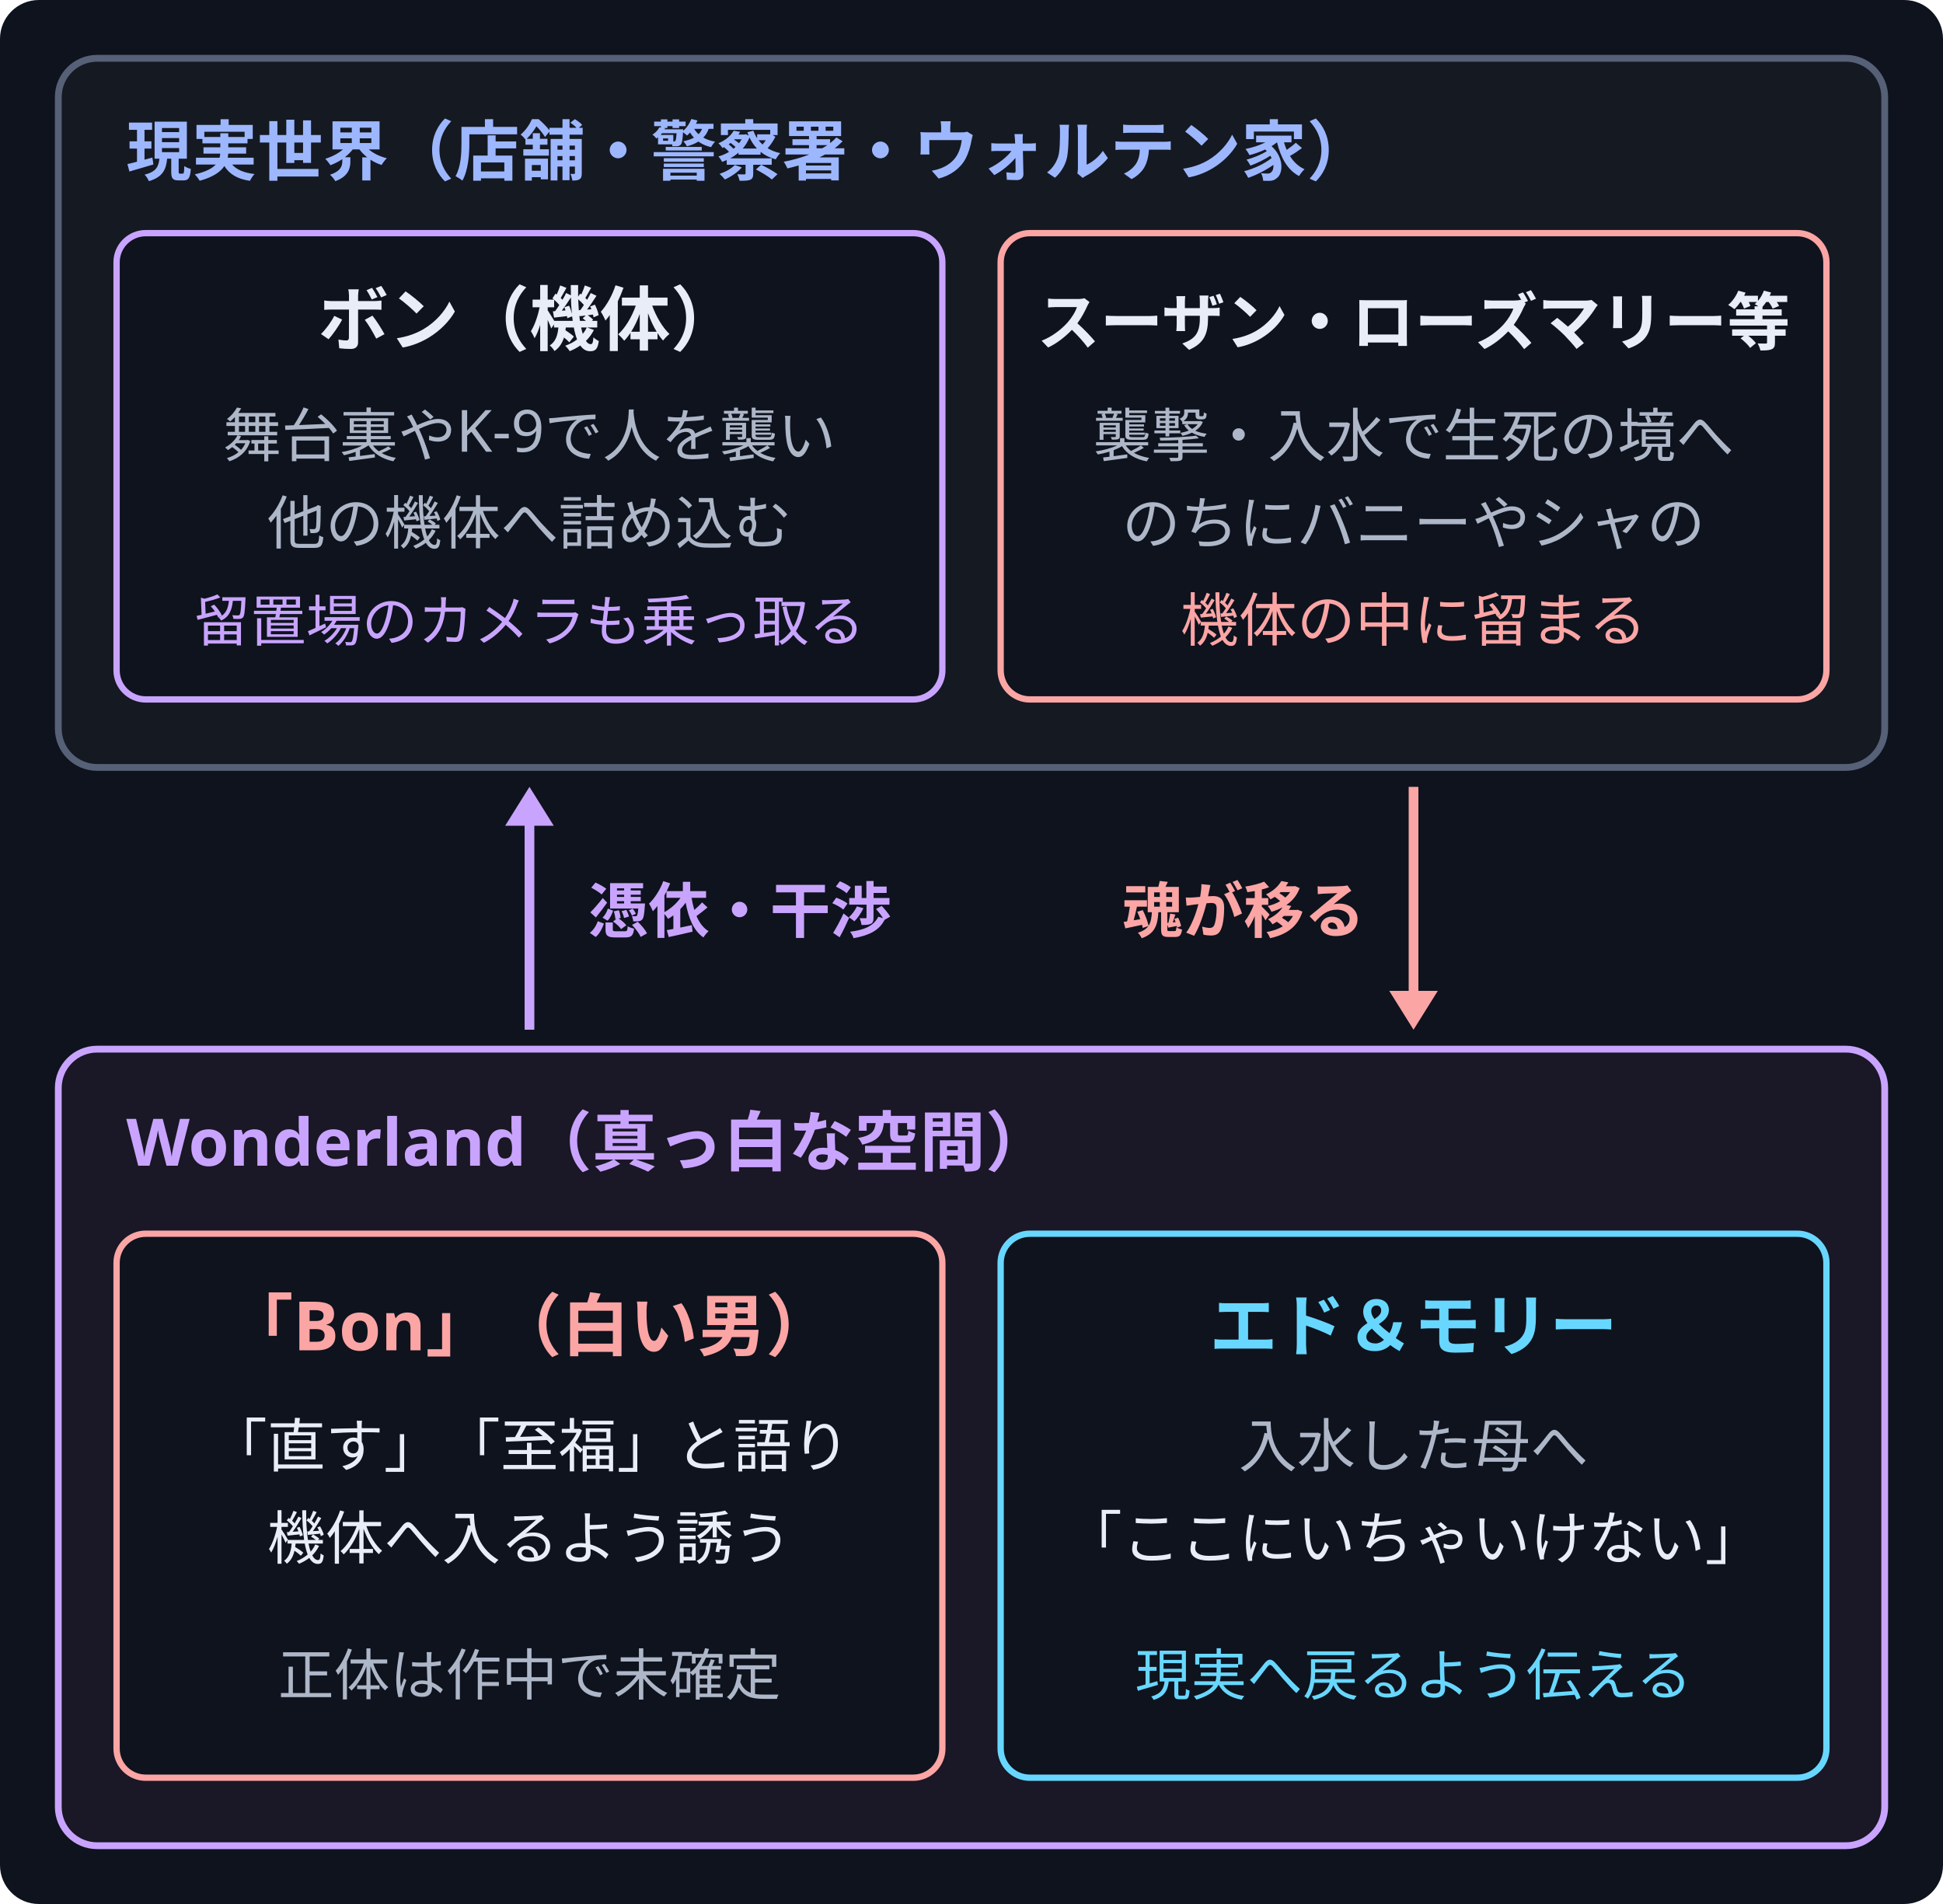
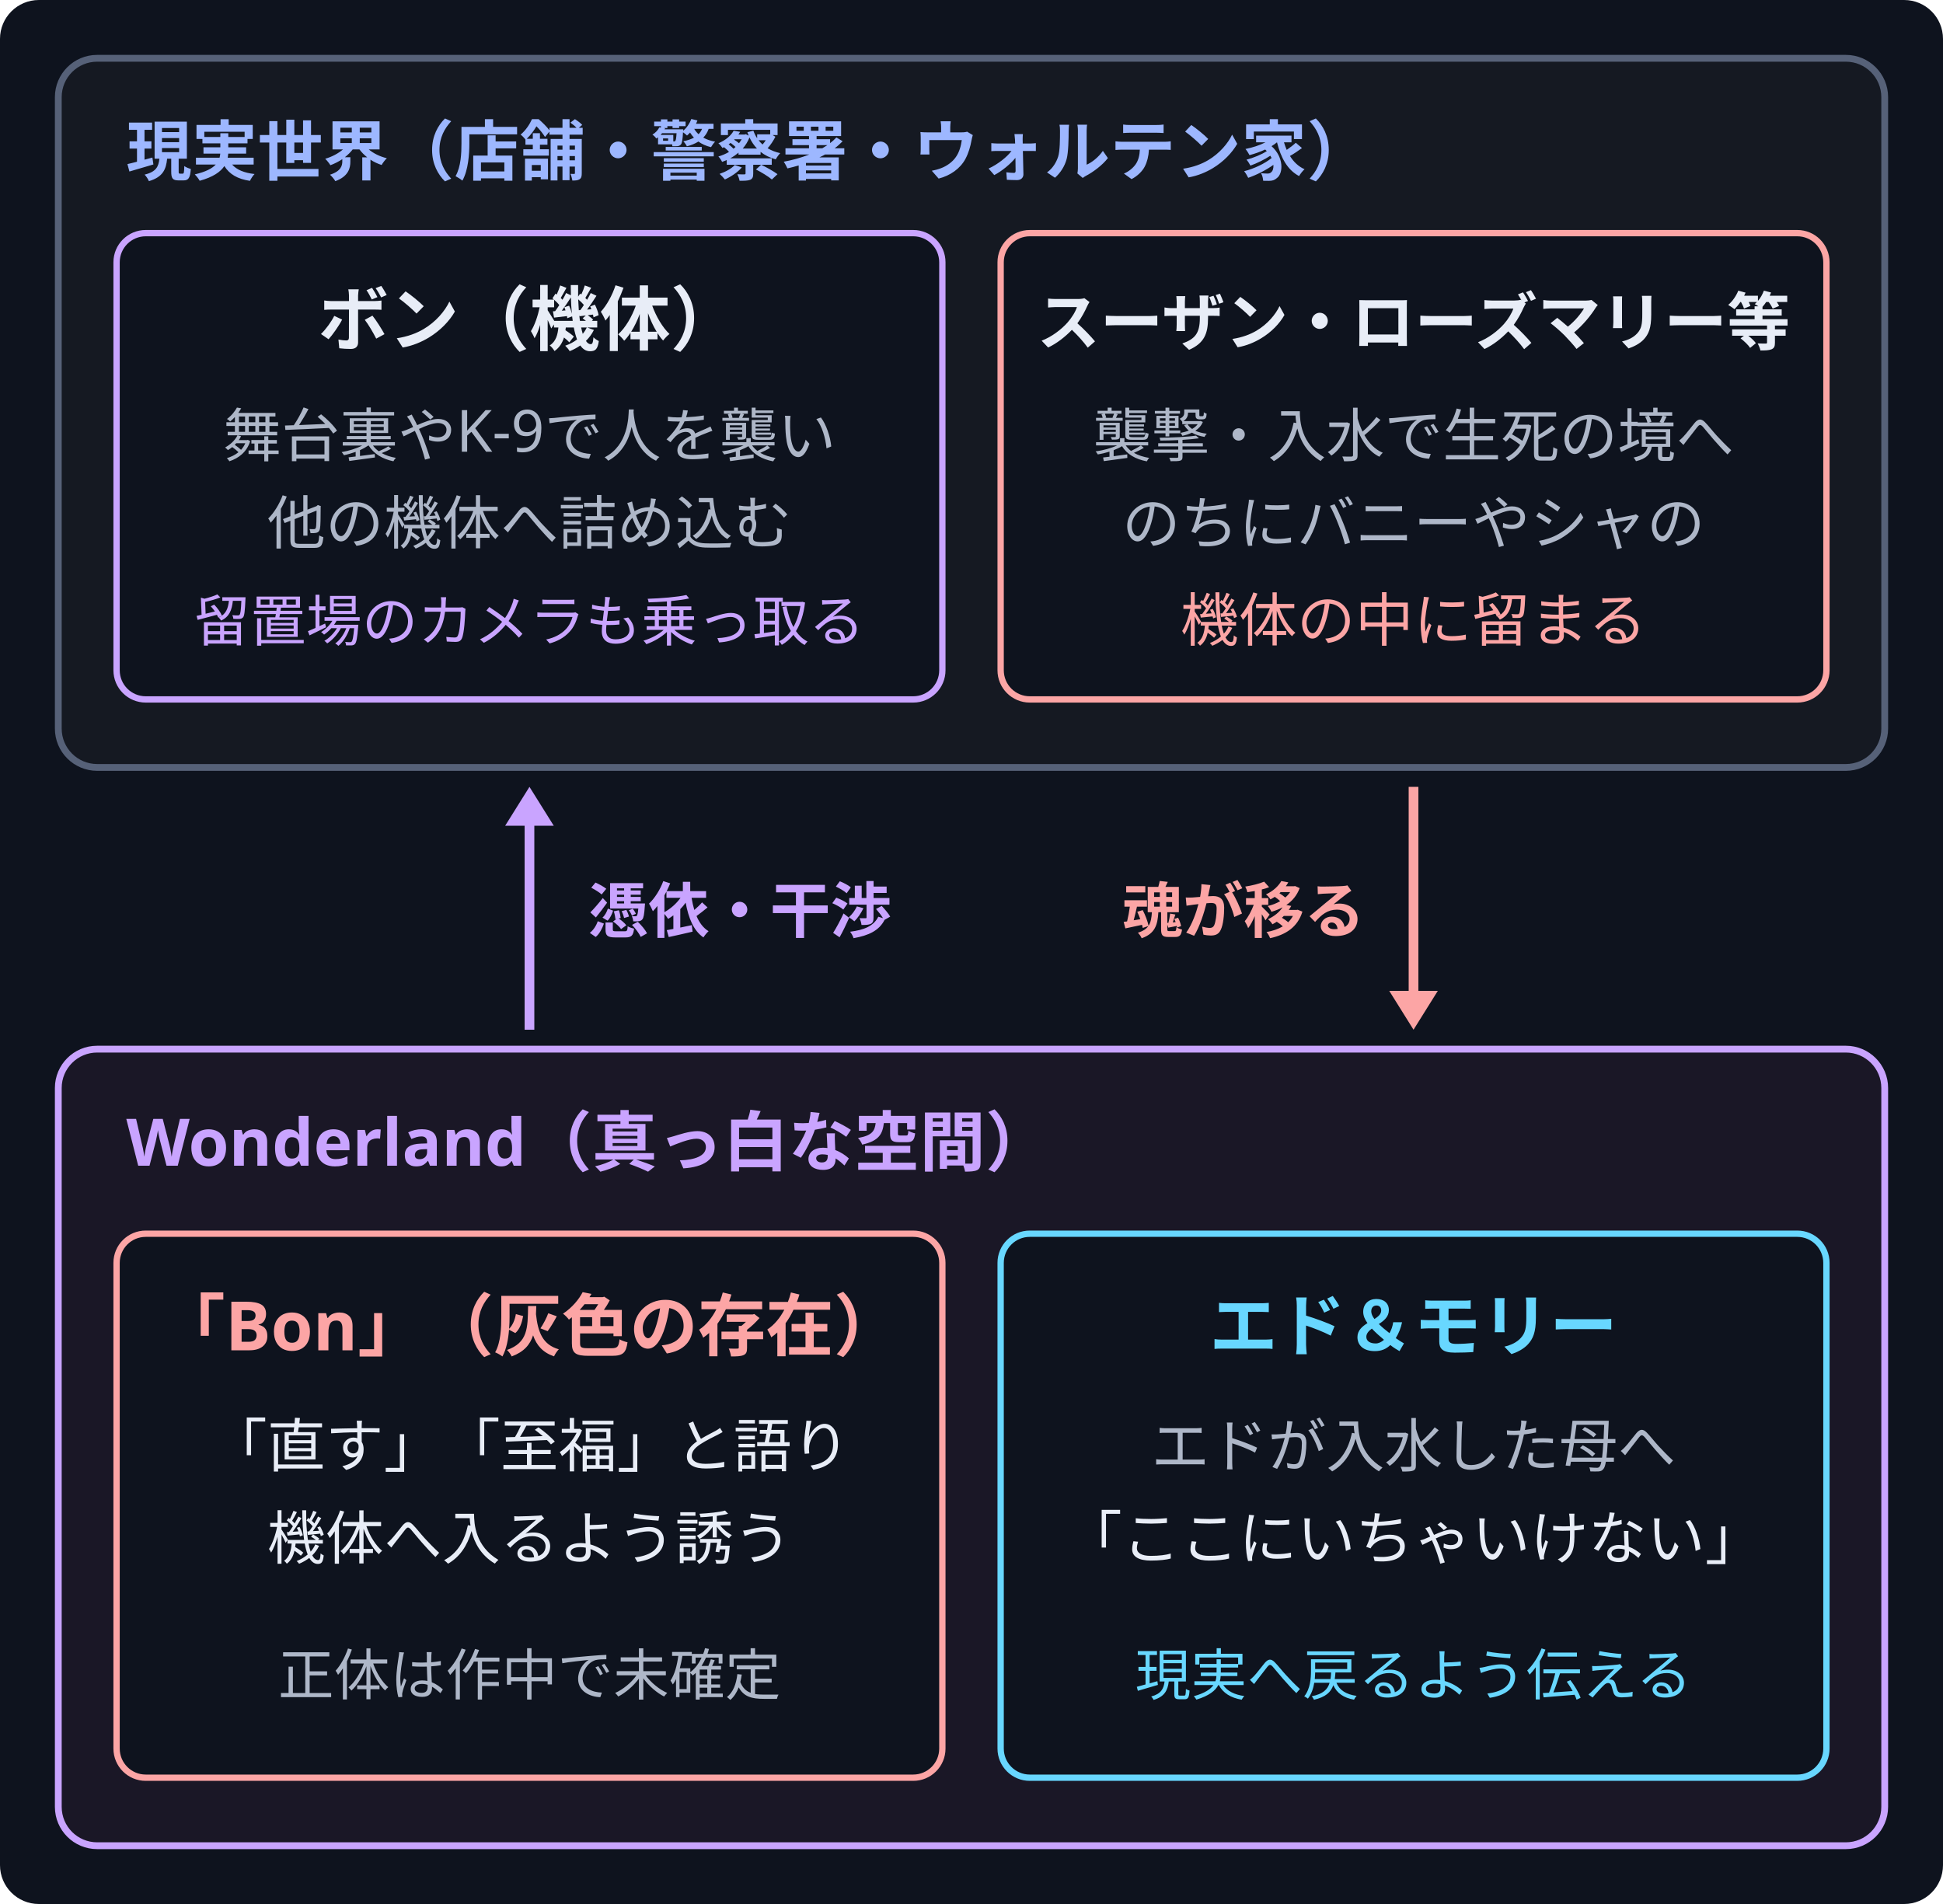
<svg xmlns="http://www.w3.org/2000/svg" width="400" height="392" viewBox="0 0 400 392" role="img" font-family="'Yu Gothic UI','Hiragino Kaku Gothic ProN','Noto Sans JP','Meiryo',sans-serif">
  <rect x="0" y="0" width="400" height="392" rx="8" fill="#0e131e" stroke="none" />
  <rect x="12" y="12" width="376" height="146" rx="8" fill="#151922" stroke="#566178" stroke-width="1.4" />
  <text x="26" y="36" font-size="13.5" fill="#9db7ff" font-weight="700" text-anchor="start">現実世界（店舗・警察署・ウォルテン家）</text>
  <rect x="24" y="48" width="170" height="96" rx="6" fill="#0e131e" stroke="#c9a4ff" stroke-width="1.3" />
  <text x="109" y="71" font-size="14.5" fill="#e8edf7" font-weight="700" text-anchor="middle">ボン（機体）</text>
  <text x="109" y="94" font-size="12" fill="#aeb7c8" font-weight="400" text-anchor="middle">舞台裏やK-9で人を襲い</text>
  <text x="109" y="112" font-size="12" fill="#aeb7c8" font-weight="400" text-anchor="middle">他の機体へ詰め込む</text>
  <text x="109" y="132" font-size="11.5" fill="#c9a4ff" font-weight="400" text-anchor="middle">留置場のカメラも乗っ取る</text>
  <rect x="206" y="48" width="170" height="96" rx="6" fill="#0e131e" stroke="#fca5a5" stroke-width="1.3" />
  <text x="291" y="71" font-size="13" fill="#e8edf7" font-weight="700" text-anchor="middle">スーザン・ローズマリー等</text>
  <text x="291" y="94" font-size="12" fill="#aeb7c8" font-weight="400" text-anchor="middle">襲撃・入水で生死の境へ</text>
  <text x="291" y="112" font-size="12" fill="#aeb7c8" font-weight="400" text-anchor="middle">のちにバニーやシャの</text>
  <text x="291" y="132" font-size="12" fill="#fca5a5" font-weight="400" text-anchor="middle">機体の中に留まる</text>
  <line x1="109" y1="212" x2="109" y2="168" stroke="#c9a4ff" stroke-width="2" />
  <polygon points="109,162 104,170 114,170" fill="#c9a4ff" />
  <text x="121" y="192" font-size="12.5" fill="#c9a4ff" font-weight="700" text-anchor="start">憑依・干渉</text>
  <line x1="291" y1="162" x2="291" y2="206" stroke="#fca5a5" stroke-width="2" />
  <polygon points="291,212 286,204 296,204" fill="#fca5a5" />
  <text x="281" y="192" font-size="12.5" fill="#fca5a5" font-weight="700" text-anchor="end">魂が移る</text>
  <rect x="12" y="216" width="376" height="164" rx="8" fill="#1a1726" stroke="#c9a4ff" stroke-width="1.4" />
  <text x="26" y="240" font-size="13.5" fill="#c9a4ff" font-weight="700" text-anchor="start">Wonderland（真っ白な空間）</text>
  <rect x="24" y="254" width="170" height="112" rx="6" fill="#0e131e" stroke="#fca5a5" stroke-width="1.3" />
-   <text x="109" y="278" font-size="14" fill="#fca5a5" font-weight="700" text-anchor="middle">「Bon」（白い男）</text>
+   <text x="109" y="278" font-size="14" fill="#fca5a5" font-weight="700" text-anchor="middle">「Bon」（灰色の存在）</text>
  <text x="109" y="302" font-size="12" fill="#e8edf7" font-weight="400" text-anchor="middle">「直す」「至福」と語り</text>
  <text x="109" y="321" font-size="12" fill="#e8edf7" font-weight="400" text-anchor="middle">機体へ入るよう誘う</text>
  <text x="109" y="349" font-size="11.5" fill="#aeb7c8" font-weight="400" text-anchor="middle">正体は作中で未確定</text>
  <rect x="206" y="254" width="170" height="112" rx="6" fill="#0e131e" stroke="#68d7ff" stroke-width="1.3" />
  <text x="291" y="278" font-size="14" fill="#68d7ff" font-weight="700" text-anchor="middle">エド＆モリー</text>
-   <text x="291" y="302" font-size="12" fill="#aeb7c8" font-weight="400" text-anchor="middle">入水した母へ</text>
+   <text x="291" y="302" font-size="12" fill="#aeb7c8" font-weight="400" text-anchor="middle">エドが入水した母へ</text>
  <text x="291" y="321" font-size="12" fill="#e8edf7" font-weight="400" text-anchor="middle">「ここにいちゃいけない」</text>
  <text x="291" y="349" font-size="11.5" fill="#68d7ff" font-weight="400" text-anchor="middle">現実へ戻るよう伝える</text>
</svg>
